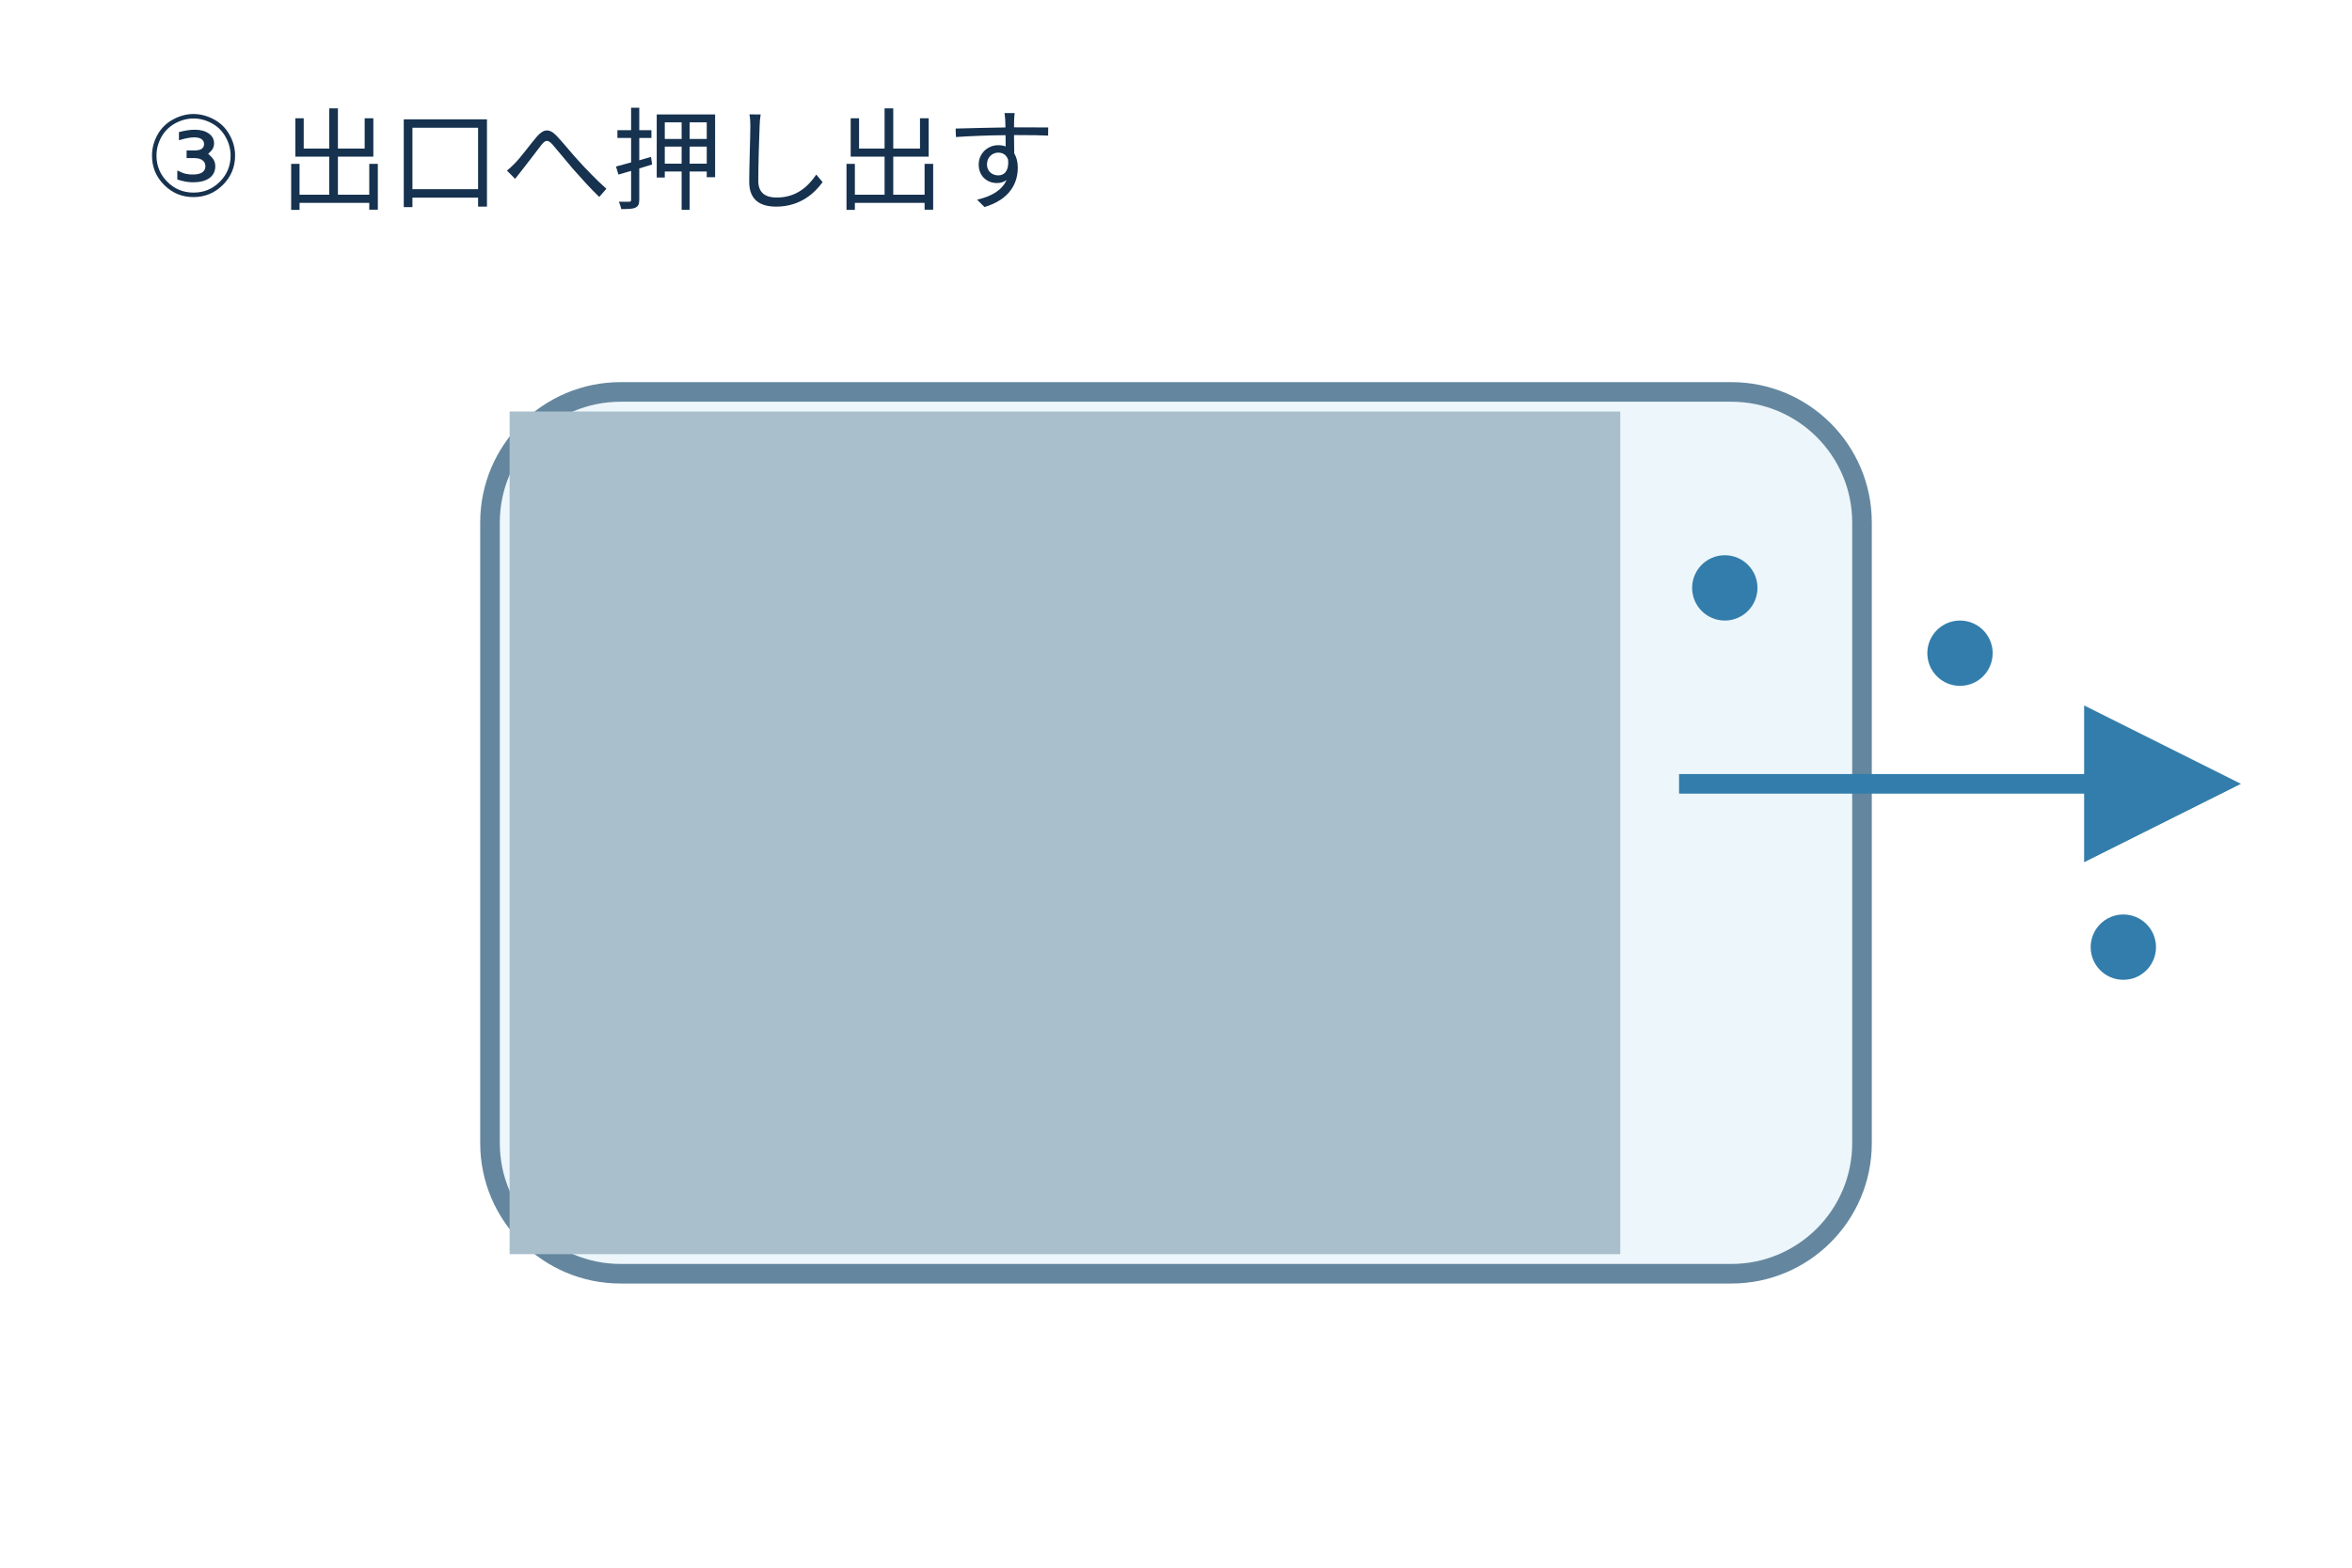
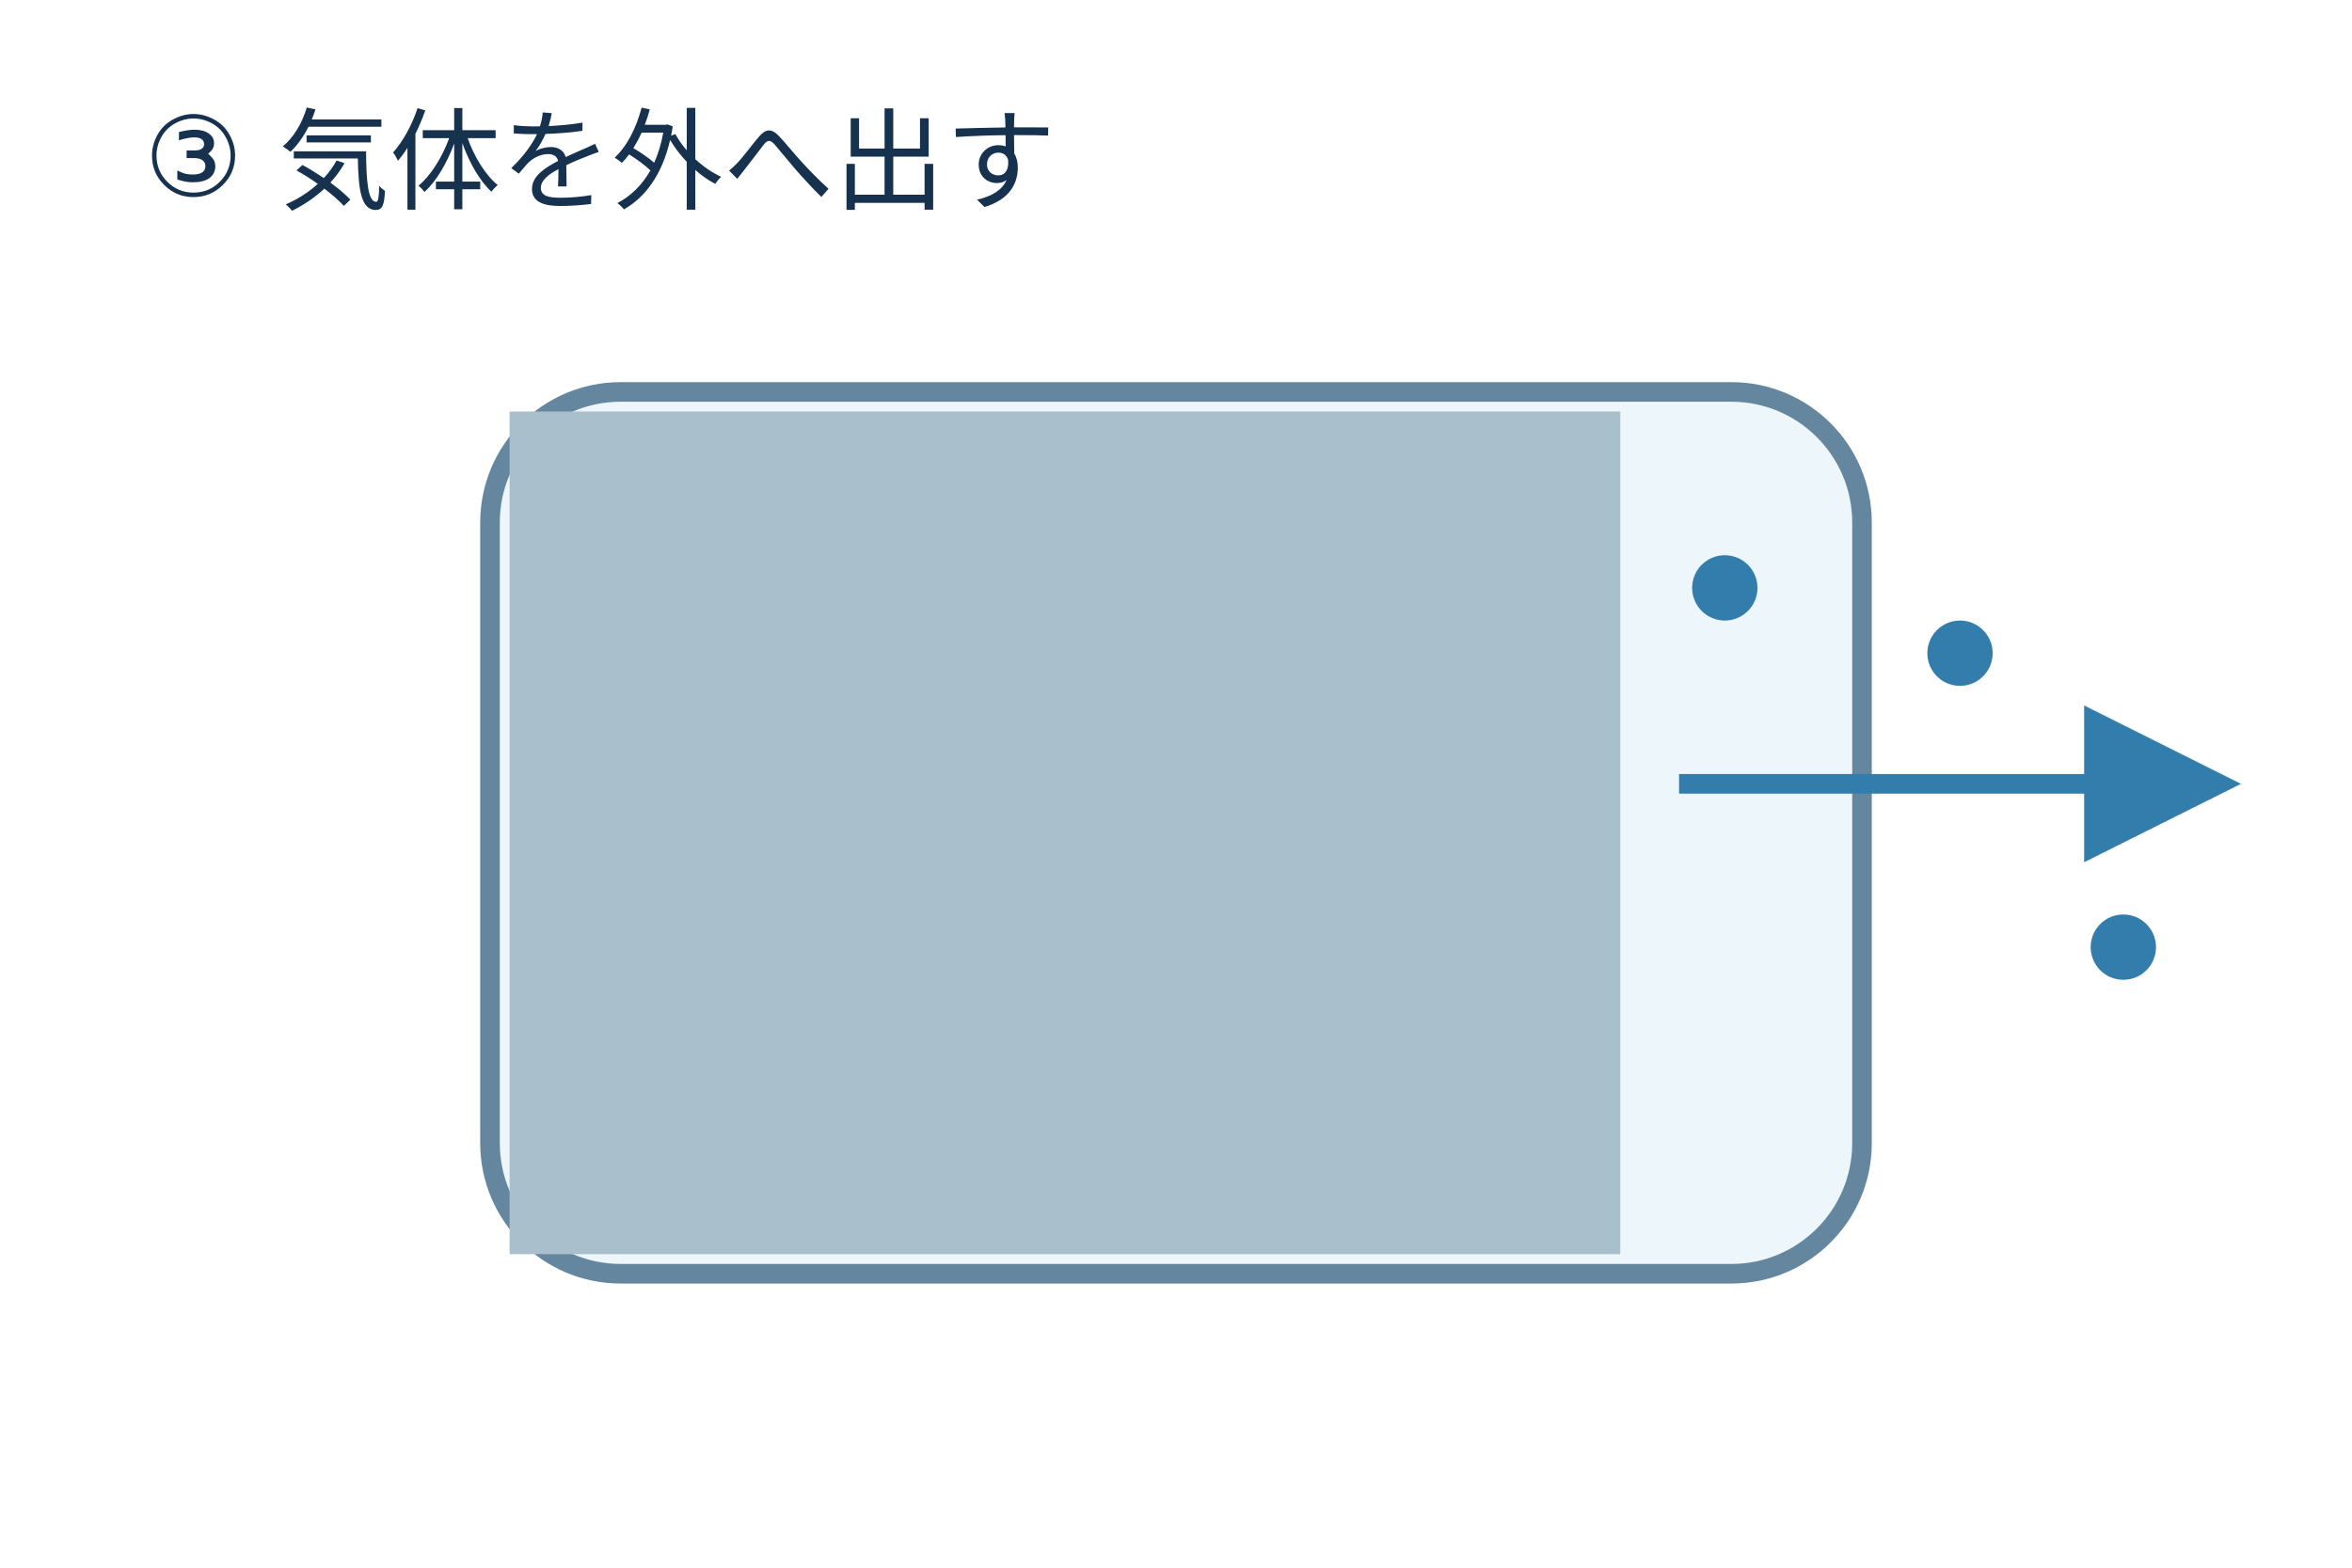
<svg xmlns="http://www.w3.org/2000/svg" viewBox="0 0 360 240">
  <defs>
    <marker id="arrow" markerWidth="8" markerHeight="8" refX="7" refY="4" orient="auto">
      <path d="M0 0L8 4L0 8" fill="#327dab" />
    </marker>
  </defs>
  <style>text{font-family:Meiryo,sans-serif;font-size:17px;fill:#16324f} .line{fill:none;stroke:#327dab;stroke-width:3;marker-end:url(#arrow)} .box{fill:#edf6fb;stroke:#64879f;stroke-width:3} .gas{fill:#327dab}</style>
-   <text x="22" y="30">③ 出口へ押し出す</text>
+   <text x="22" y="30">③ 気体を外へ出す</text>
  <rect class="box" x="75" y="60" width="210" height="135" rx="20" />
  <rect x="78" y="63" width="170" height="129" fill="#a9bfcc" />
  <path class="line" d="M257 120H340" />
  <circle cx="264" cy="90" r="5" fill="#327dab" />
  <circle cx="300" cy="100" r="5" fill="#327dab" />
  <circle cx="325" cy="145" r="5" fill="#327dab" />
</svg>
